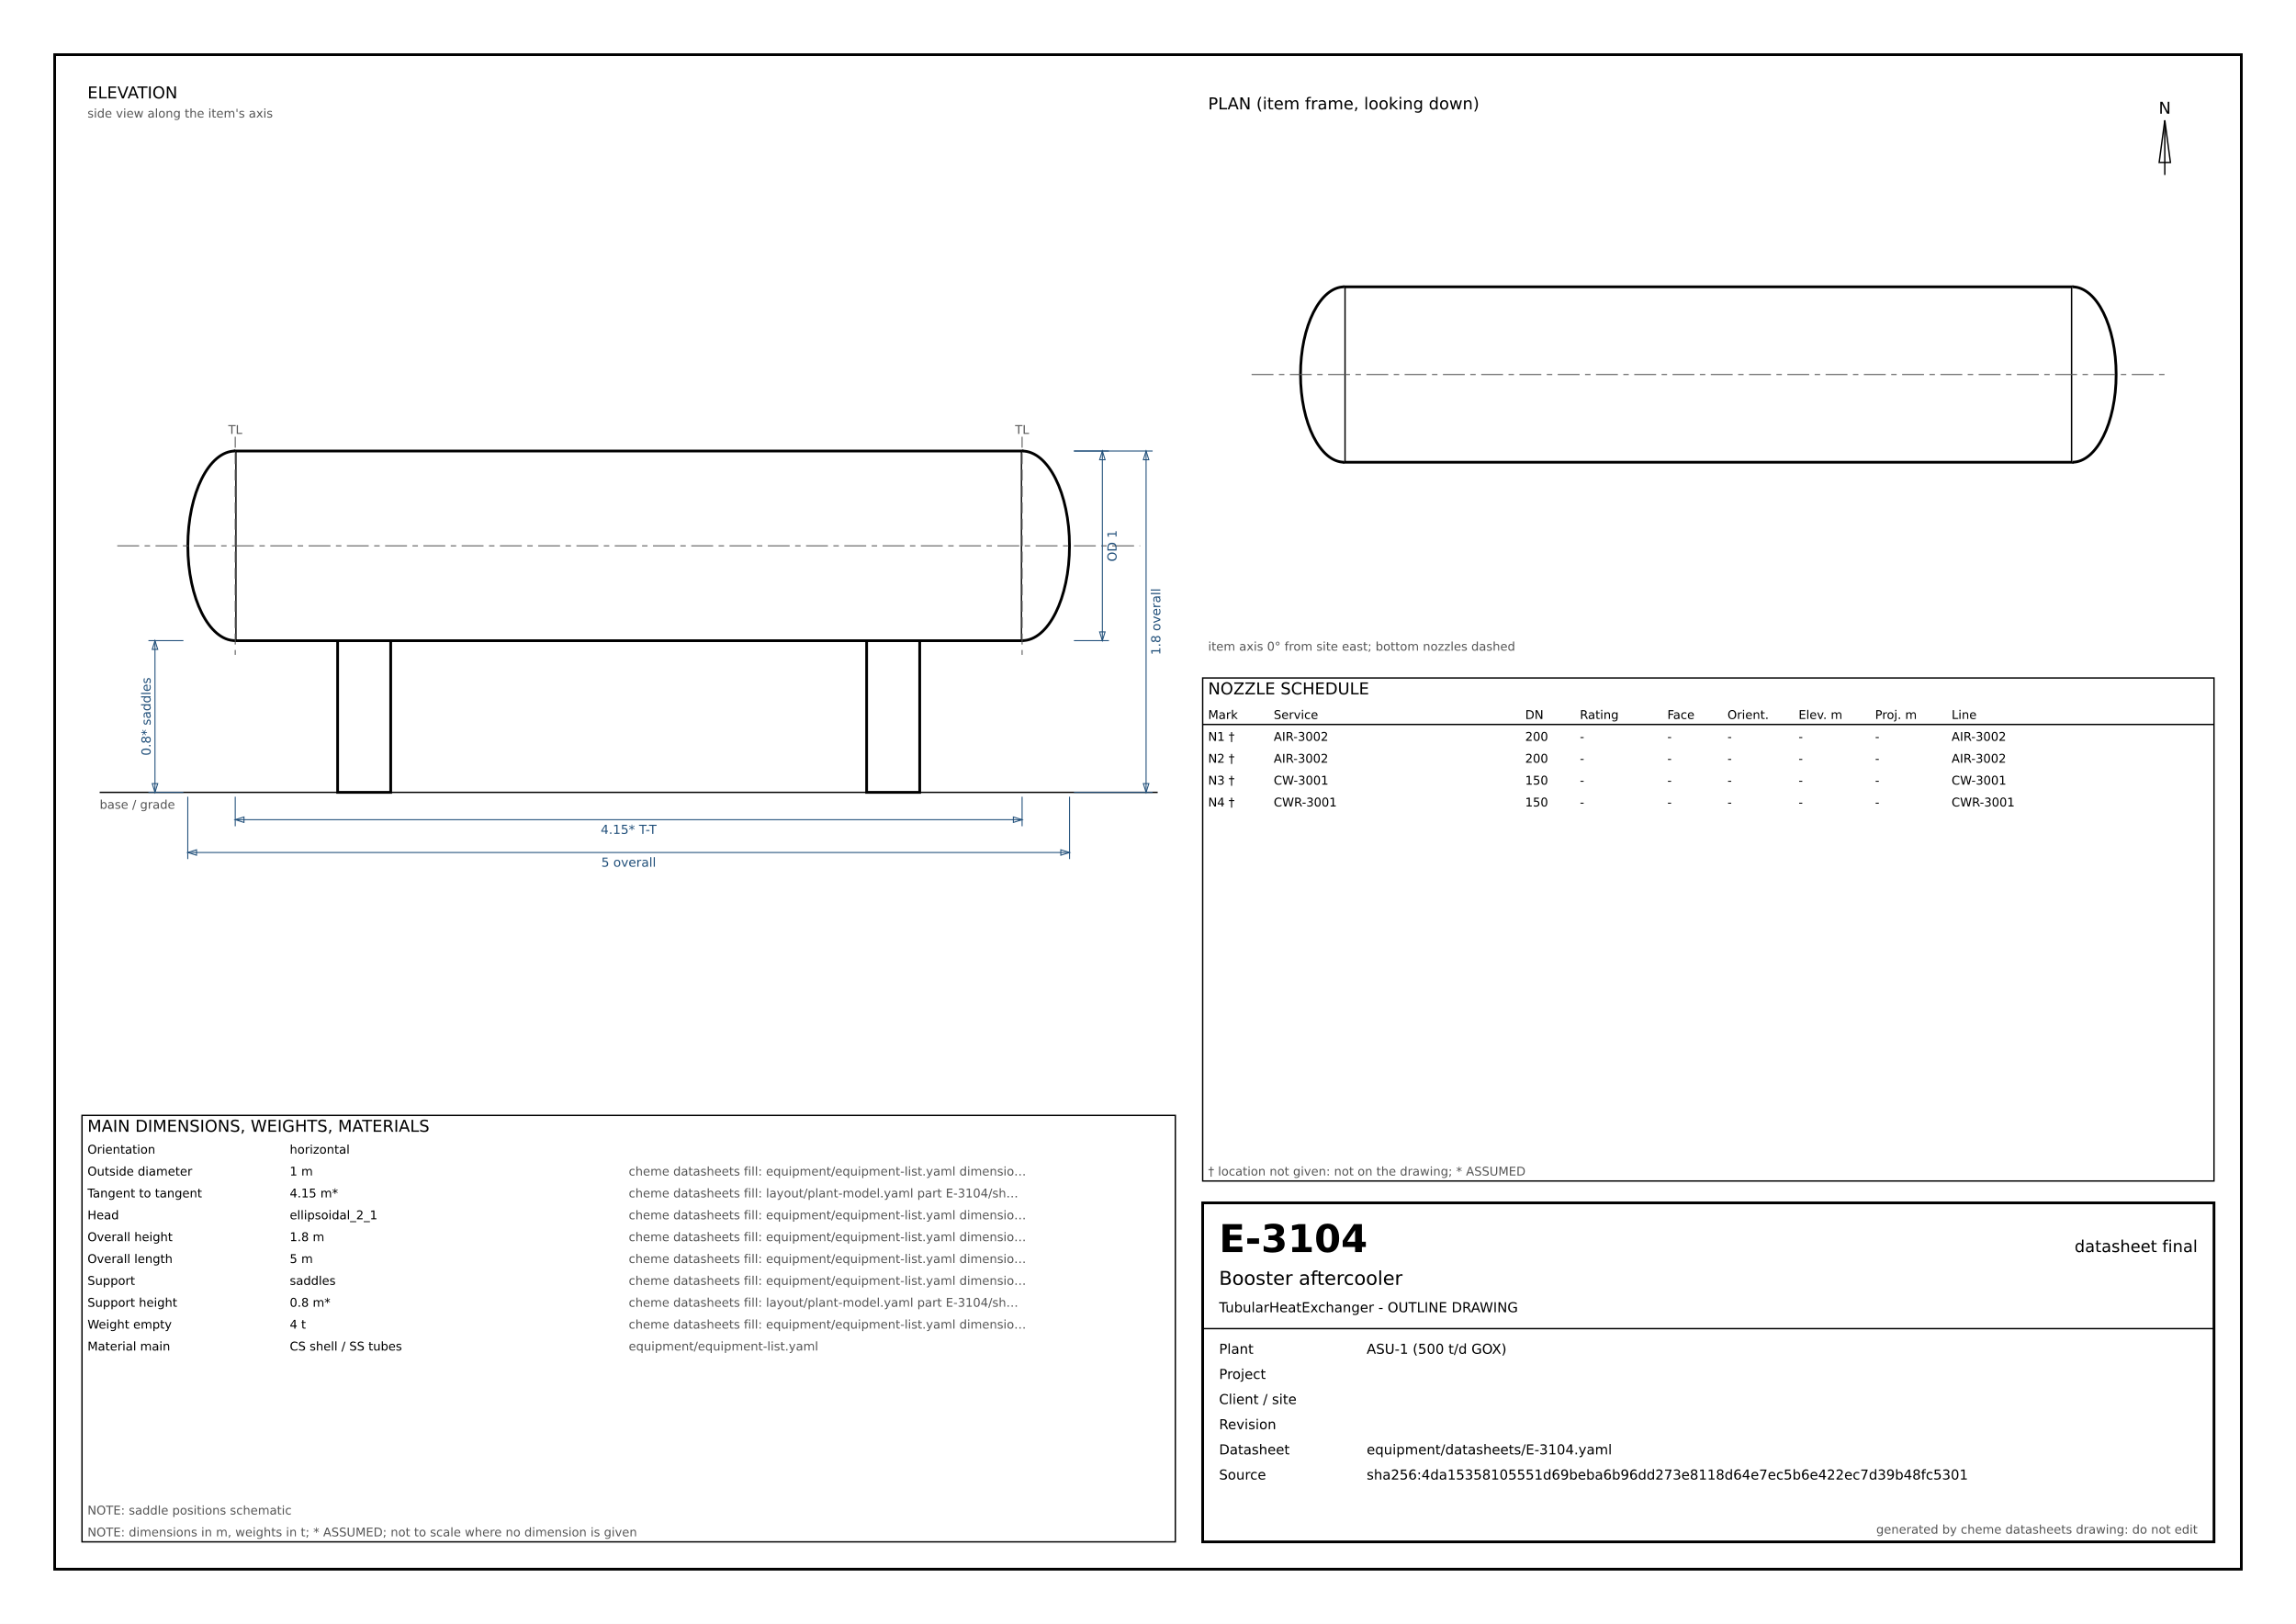
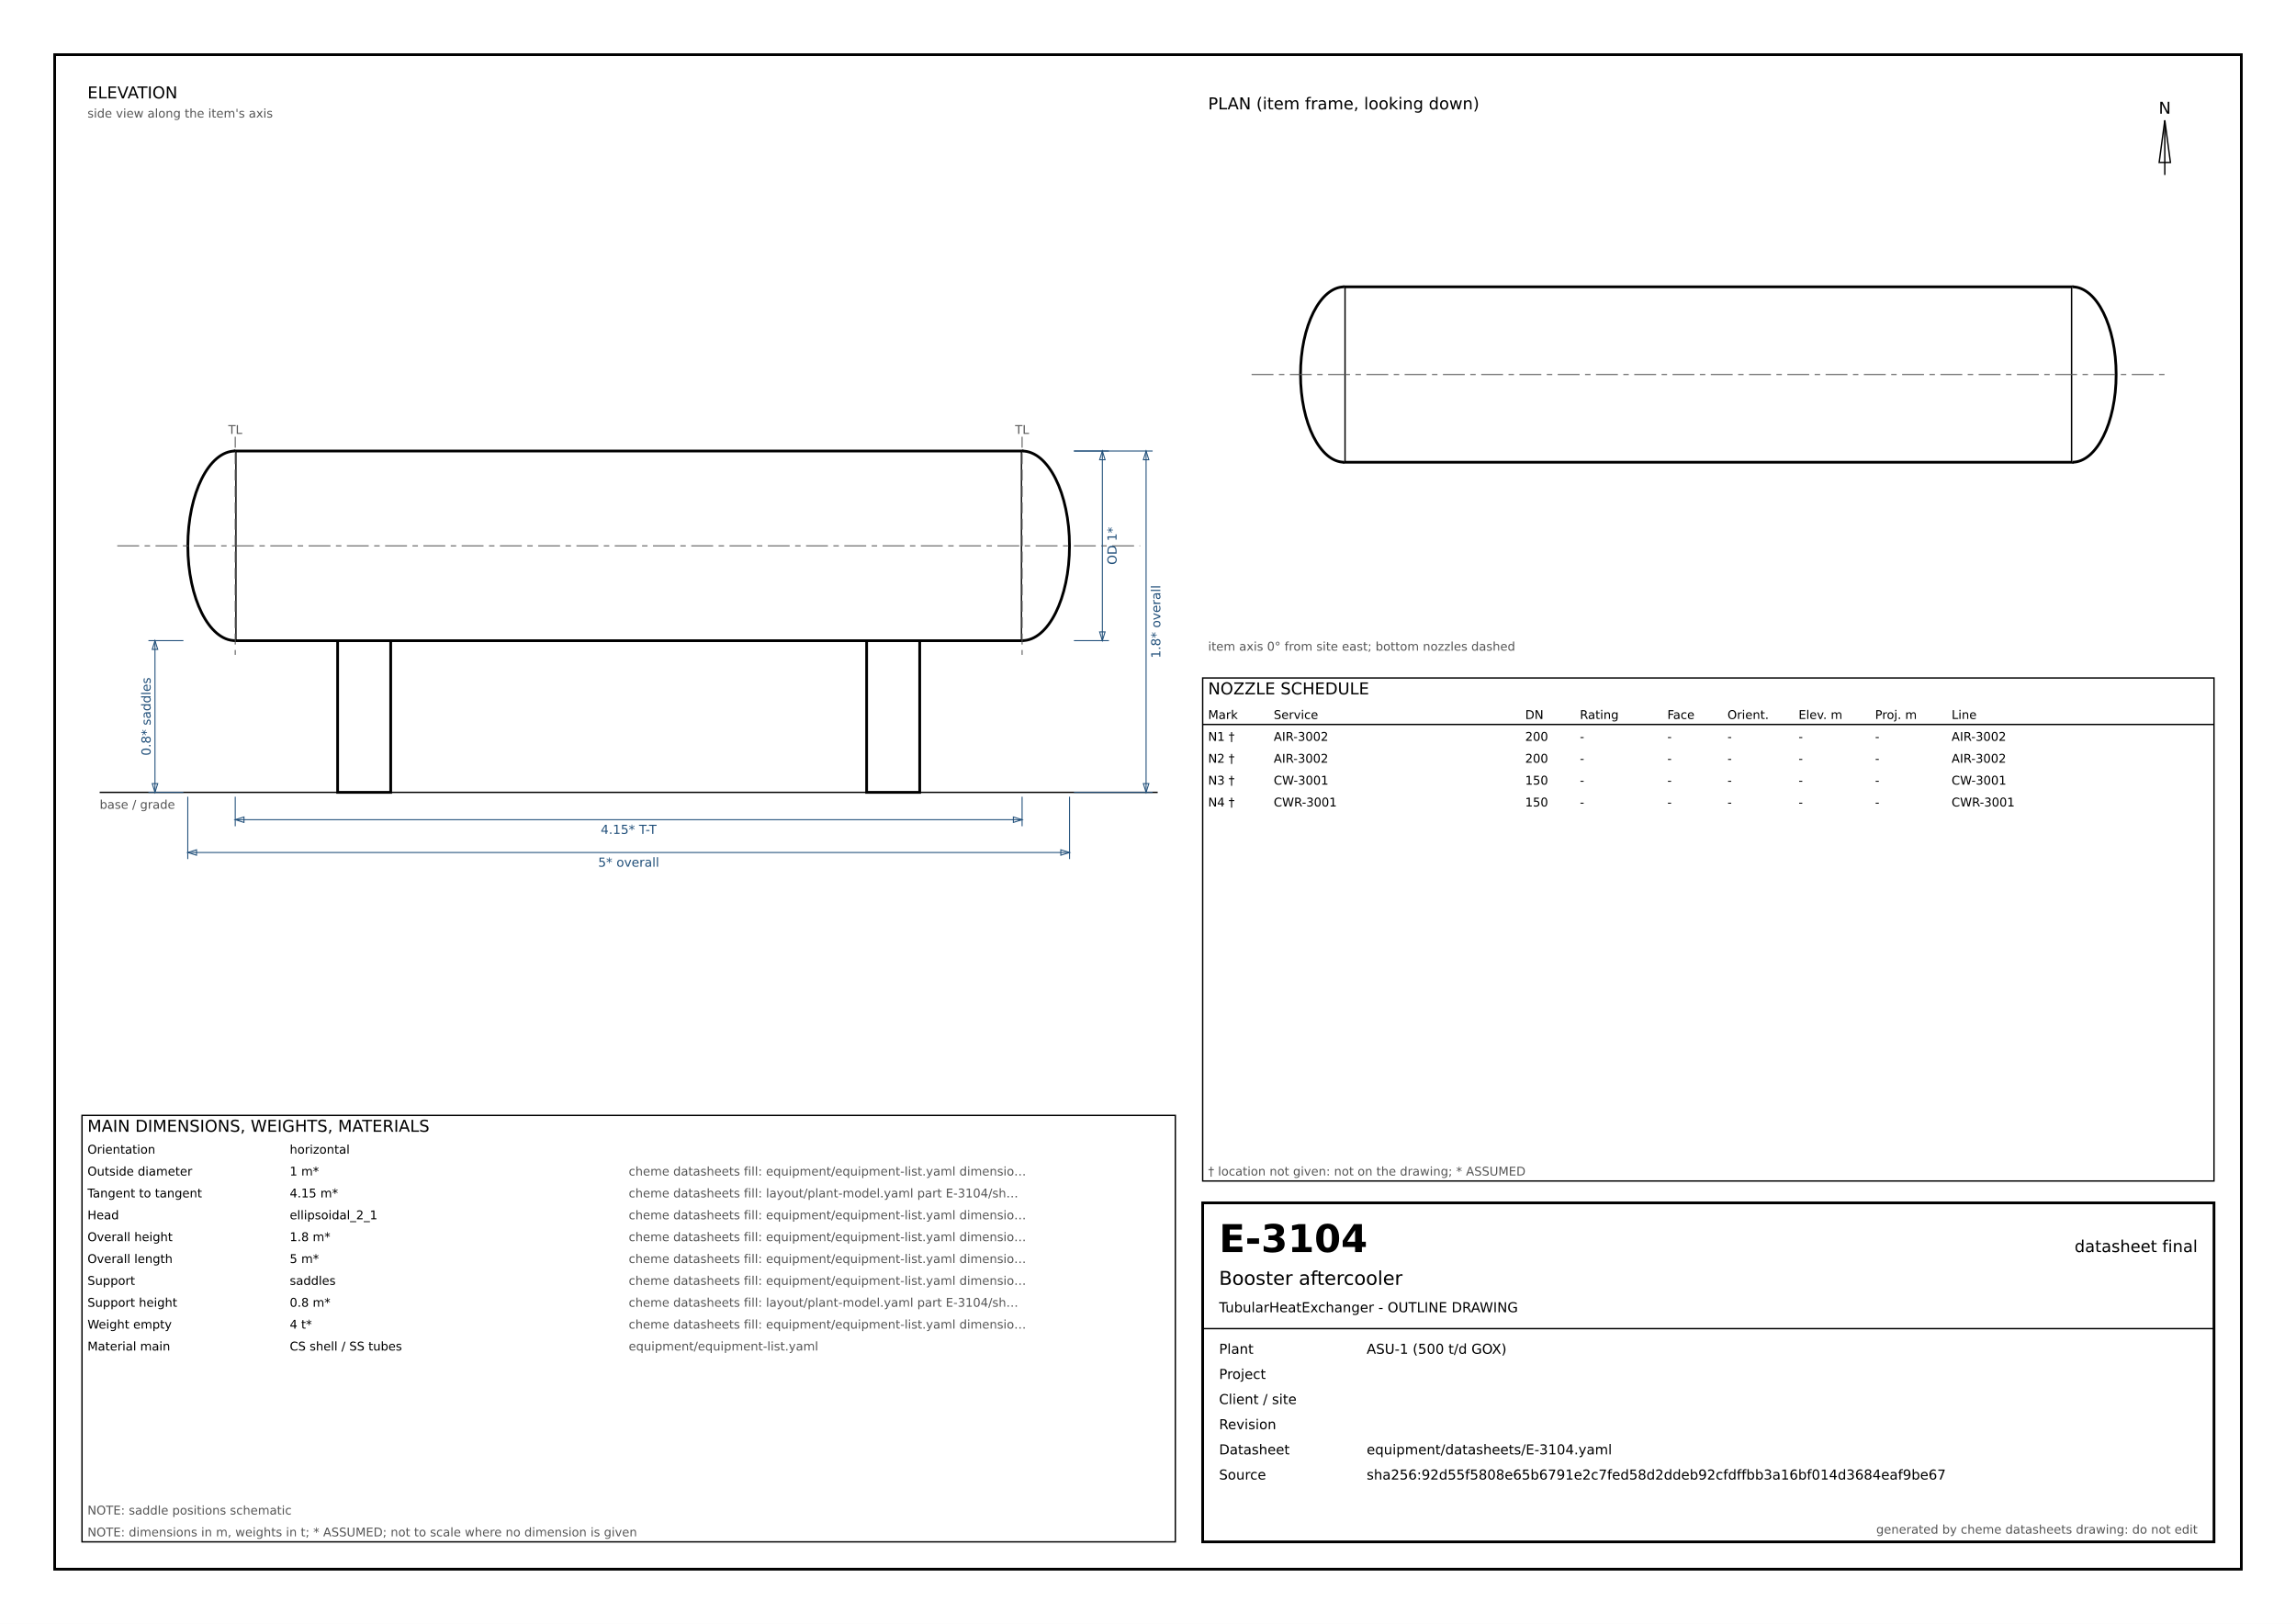
<svg xmlns="http://www.w3.org/2000/svg" width="420mm" height="297mm" viewBox="0 0 420 297">
  <style>
.frame{fill:none;stroke:#000;stroke-width:0.5}
.thin{fill:none;stroke:#000;stroke-width:0.25}
.outline{fill:#fff;stroke:#000;stroke-width:0.5}
.hidden{fill:none;stroke:#000;stroke-width:0.25;stroke-dasharray:1.5 1}
.centre{fill:none;stroke:#555;stroke-width:0.18;stroke-dasharray:4 1 1 1}
.tl{fill:none;stroke:#555;stroke-width:0.18;stroke-dasharray:2 1}
.dim{fill:none;stroke:#1f4e79;stroke-width:0.18}
.nozzle{fill:#fff;stroke:#b71c1c;stroke-width:0.35}
.section{fill:none;stroke:#2e7d32;stroke-width:0.25;stroke-dasharray:2 1}
text{font-family:'DejaVu Sans',Arial,Helvetica,sans-serif;fill:#000}
.t2{font-size:2.2px}.t25{font-size:2.5px}.t3{font-size:3px}.t35{font-size:3.5px}
.t5{font-size:5px;font-weight:bold}.t7{font-size:7px;font-weight:bold}
.dimt{font-size:2.3px;fill:#1f4e79}.nt{font-size:2.3px;fill:#b71c1c}
.note{font-size:2.2px;fill:#555}
.draft{font-size:40px;font-weight:bold;fill:#c62828;fill-opacity:0.12}
</style>
  <rect x="0" y="0" width="420" height="297" fill="#fff" />
  <rect x="10" y="10" width="400" height="277" class="frame" />
  <text x="16" y="18" class="t3" text-anchor="start">ELEVATION</text>
  <rect x="61.76" y="111.97" width="9.71" height="32.95" class="outline" />
  <rect x="158.53" y="111.97" width="9.71" height="32.95" class="outline" />
  <rect x="43.03" y="82.49" width="143.95" height="34.69" class="outline" />
  <path d="M43.03,82.49 A8.67,17.34 0 0 0 43.03,117.17" class="outline" />
  <path d="M186.97,82.49 A8.67,17.34 0 0 1 186.97,117.17" class="outline" />
  <line x1="43.03" y1="79.88" x2="43.03" y2="119.77" class="tl" />
  <text x="43.03" y="79.36" class="note" text-anchor="middle">TL</text>
  <line x1="186.97" y1="79.88" x2="186.97" y2="119.77" class="tl" />
  <text x="186.97" y="79.36" class="note" text-anchor="middle">TL</text>
  <line x1="21.45" y1="99.83" x2="208.55" y2="99.83" class="centre" />
  <line x1="18.23" y1="144.92" x2="211.77" y2="144.92" class="thin" />
  <text x="18.23" y="147.92" class="note" text-anchor="start">base / grade</text>
  <line x1="34.35" y1="145.72" x2="34.35" y2="157.12" class="dim" />
  <line x1="195.65" y1="145.72" x2="195.65" y2="157.12" class="dim" />
  <line x1="34.35" y1="155.92" x2="195.65" y2="155.92" class="dim" />
  <path d="M34.35,155.92 l1.6,0.5 l0,-1 z" class="dim" />
  <path d="M195.65,155.92 l-1.6,0.5 l0,-1 z" class="dim" />
-   <text x="115" y="158.52" class="dimt" text-anchor="middle">5 overall</text>
+   <text x="115" y="158.52" class="dimt" text-anchor="middle">5* overall</text>
  <line x1="43.03" y1="145.72" x2="43.03" y2="151.12" class="dim" />
  <line x1="186.97" y1="145.72" x2="186.97" y2="151.12" class="dim" />
  <line x1="43.03" y1="149.92" x2="186.97" y2="149.92" class="dim" />
  <path d="M43.03,149.92 l1.6,0.5 l0,-1 z" class="dim" />
  <path d="M186.97,149.92 l-1.6,0.5 l0,-1 z" class="dim" />
  <text x="115" y="152.52" class="dimt" text-anchor="middle">4.15* T-T</text>
  <line x1="196.45" y1="117.17" x2="202.85" y2="117.17" class="dim" />
  <line x1="196.45" y1="82.49" x2="202.85" y2="82.49" class="dim" />
  <line x1="201.65" y1="117.17" x2="201.65" y2="82.49" class="dim" />
  <path d="M201.65,117.17 l0.5,-1.6 l-1,0 z" class="dim" />
  <path d="M201.65,82.49 l0.5,1.6 l-1,0 z" class="dim" />
-   <text x="204.25" y="99.83" class="dimt" text-anchor="middle" transform="rotate(-90 204.25 99.83)">OD 1</text>
+   <text x="204.25" y="99.83" class="dimt" text-anchor="middle" transform="rotate(-90 204.25 99.83)">OD 1*</text>
  <line x1="196.45" y1="144.92" x2="210.85" y2="144.92" class="dim" />
  <line x1="196.45" y1="82.49" x2="210.85" y2="82.49" class="dim" />
  <line x1="209.65" y1="144.92" x2="209.65" y2="82.49" class="dim" />
  <path d="M209.65,144.92 l0.5,-1.6 l-1,0 z" class="dim" />
  <path d="M209.65,82.49 l0.5,1.6 l-1,0 z" class="dim" />
-   <text x="212.25" y="113.7" class="dimt" text-anchor="middle" transform="rotate(-90 212.25 113.7)">1.8 overall</text>
+   <text x="212.25" y="113.7" class="dimt" text-anchor="middle" transform="rotate(-90 212.25 113.7)">1.8* overall</text>
  <line x1="33.55" y1="144.92" x2="27.15" y2="144.92" class="dim" />
  <line x1="33.55" y1="117.17" x2="27.15" y2="117.17" class="dim" />
  <line x1="28.35" y1="144.92" x2="28.35" y2="117.17" class="dim" />
  <path d="M28.35,144.92 l0.5,-1.6 l-1,0 z" class="dim" />
  <path d="M28.35,117.17 l0.5,1.6 l-1,0 z" class="dim" />
  <text x="27.55" y="131.05" class="dimt" text-anchor="middle" transform="rotate(-90 27.55 131.05)">0.8* saddles</text>
  <rect x="245.92" y="52.46" width="133.15" height="32.08" class="outline" />
  <path d="M245.92,52.46 A8.02,16.04 0 0 0 245.92,84.54" class="outline" />
  <path d="M379.08,52.46 A8.02,16.04 0 0 1 379.08,84.54" class="outline" />
  <line x1="228.95" y1="68.5" x2="396.05" y2="68.5" class="centre" />
  <line x1="396" y1="32" x2="396" y2="22" class="thin" />
  <path d="M396,22 L394.97,29.71 L397.03,29.71 z" class="thin" />
  <text x="396" y="20.8" class="t3" text-anchor="middle">N</text>
  <text x="221" y="20" class="t3" text-anchor="start">PLAN (item frame, looking down)</text>
  <text x="221" y="119" class="note" text-anchor="start">item axis 0° from site east; bottom nozzles dashed</text>
  <text x="16" y="21.5" class="note" text-anchor="start">side view along the item's axis</text>
  <text x="221" y="127" class="t3" text-anchor="start">NOZZLE SCHEDULE</text>
  <text x="221" y="131.5" class="t2" text-anchor="start">Mark</text>
  <text x="233" y="131.5" class="t2" text-anchor="start">Service</text>
  <text x="279" y="131.5" class="t2" text-anchor="start">DN</text>
  <text x="289" y="131.5" class="t2" text-anchor="start">Rating</text>
  <text x="305" y="131.5" class="t2" text-anchor="start">Face</text>
  <text x="316" y="131.5" class="t2" text-anchor="start">Orient.</text>
  <text x="329" y="131.5" class="t2" text-anchor="start">Elev. m</text>
  <text x="343" y="131.5" class="t2" text-anchor="start">Proj. m</text>
  <text x="357" y="131.5" class="t2" text-anchor="start">Line</text>
  <line x1="220" y1="132.5" x2="405" y2="132.5" class="thin" />
  <text x="221" y="135.5" class="t2" text-anchor="start">N1 †</text>
  <text x="233" y="135.5" class="t2" text-anchor="start">AIR-3002</text>
  <text x="279" y="135.5" class="t2" text-anchor="start">200</text>
  <text x="289" y="135.5" class="t2" text-anchor="start">-</text>
  <text x="305" y="135.5" class="t2" text-anchor="start">-</text>
  <text x="316" y="135.5" class="t2" text-anchor="start">-</text>
  <text x="329" y="135.5" class="t2" text-anchor="start">-</text>
  <text x="343" y="135.5" class="t2" text-anchor="start">-</text>
  <text x="357" y="135.5" class="t2" text-anchor="start">AIR-3002</text>
  <text x="221" y="139.5" class="t2" text-anchor="start">N2 †</text>
  <text x="233" y="139.5" class="t2" text-anchor="start">AIR-3002</text>
  <text x="279" y="139.5" class="t2" text-anchor="start">200</text>
  <text x="289" y="139.5" class="t2" text-anchor="start">-</text>
  <text x="305" y="139.5" class="t2" text-anchor="start">-</text>
  <text x="316" y="139.5" class="t2" text-anchor="start">-</text>
  <text x="329" y="139.5" class="t2" text-anchor="start">-</text>
  <text x="343" y="139.5" class="t2" text-anchor="start">-</text>
  <text x="357" y="139.5" class="t2" text-anchor="start">AIR-3002</text>
  <text x="221" y="143.5" class="t2" text-anchor="start">N3 †</text>
  <text x="233" y="143.5" class="t2" text-anchor="start">CW-3001</text>
  <text x="279" y="143.5" class="t2" text-anchor="start">150</text>
  <text x="289" y="143.5" class="t2" text-anchor="start">-</text>
  <text x="305" y="143.5" class="t2" text-anchor="start">-</text>
  <text x="316" y="143.5" class="t2" text-anchor="start">-</text>
  <text x="329" y="143.5" class="t2" text-anchor="start">-</text>
  <text x="343" y="143.5" class="t2" text-anchor="start">-</text>
  <text x="357" y="143.5" class="t2" text-anchor="start">CW-3001</text>
  <text x="221" y="147.5" class="t2" text-anchor="start">N4 †</text>
  <text x="233" y="147.5" class="t2" text-anchor="start">CWR-3001</text>
  <text x="279" y="147.5" class="t2" text-anchor="start">150</text>
  <text x="289" y="147.5" class="t2" text-anchor="start">-</text>
  <text x="305" y="147.5" class="t2" text-anchor="start">-</text>
  <text x="316" y="147.5" class="t2" text-anchor="start">-</text>
  <text x="329" y="147.5" class="t2" text-anchor="start">-</text>
  <text x="343" y="147.5" class="t2" text-anchor="start">-</text>
  <text x="357" y="147.5" class="t2" text-anchor="start">CWR-3001</text>
  <text x="221" y="215" class="note" text-anchor="start">† location not given: not on the drawing; * ASSUMED</text>
  <rect x="220" y="124" width="185" height="92" class="thin" />
  <text x="16" y="207" class="t3" text-anchor="start">MAIN DIMENSIONS, WEIGHTS, MATERIALS</text>
  <text x="16" y="211" class="t2" text-anchor="start">Orientation</text>
  <text x="53" y="211" class="t2" text-anchor="start">horizontal</text>
  <text x="115" y="211" class="note" text-anchor="start" />
  <text x="16" y="215" class="t2" text-anchor="start">Outside diameter</text>
-   <text x="53" y="215" class="t2" text-anchor="start">1 m</text>
+   <text x="53" y="215" class="t2" text-anchor="start">1 m*</text>
  <text x="115" y="215" class="note" text-anchor="start">cheme datasheets fill: equipment/equipment-list.yaml dimensio…</text>
  <text x="16" y="219" class="t2" text-anchor="start">Tangent to tangent</text>
  <text x="53" y="219" class="t2" text-anchor="start">4.15 m*</text>
  <text x="115" y="219" class="note" text-anchor="start">cheme datasheets fill: layout/plant-model.yaml part E-3104/sh…</text>
  <text x="16" y="223" class="t2" text-anchor="start">Head</text>
  <text x="53" y="223" class="t2" text-anchor="start">ellipsoidal_2_1</text>
  <text x="115" y="223" class="note" text-anchor="start">cheme datasheets fill: equipment/equipment-list.yaml dimensio…</text>
  <text x="16" y="227" class="t2" text-anchor="start">Overall height</text>
-   <text x="53" y="227" class="t2" text-anchor="start">1.8 m</text>
+   <text x="53" y="227" class="t2" text-anchor="start">1.8 m*</text>
  <text x="115" y="227" class="note" text-anchor="start">cheme datasheets fill: equipment/equipment-list.yaml dimensio…</text>
  <text x="16" y="231" class="t2" text-anchor="start">Overall length</text>
-   <text x="53" y="231" class="t2" text-anchor="start">5 m</text>
+   <text x="53" y="231" class="t2" text-anchor="start">5 m*</text>
  <text x="115" y="231" class="note" text-anchor="start">cheme datasheets fill: equipment/equipment-list.yaml dimensio…</text>
  <text x="16" y="235" class="t2" text-anchor="start">Support</text>
  <text x="53" y="235" class="t2" text-anchor="start">saddles</text>
  <text x="115" y="235" class="note" text-anchor="start">cheme datasheets fill: equipment/equipment-list.yaml dimensio…</text>
  <text x="16" y="239" class="t2" text-anchor="start">Support height</text>
  <text x="53" y="239" class="t2" text-anchor="start">0.8 m*</text>
  <text x="115" y="239" class="note" text-anchor="start">cheme datasheets fill: layout/plant-model.yaml part E-3104/sh…</text>
  <text x="16" y="243" class="t2" text-anchor="start">Weight empty</text>
-   <text x="53" y="243" class="t2" text-anchor="start">4 t</text>
+   <text x="53" y="243" class="t2" text-anchor="start">4 t*</text>
  <text x="115" y="243" class="note" text-anchor="start">cheme datasheets fill: equipment/equipment-list.yaml dimensio…</text>
  <text x="16" y="247" class="t2" text-anchor="start">Material main</text>
  <text x="53" y="247" class="t2" text-anchor="start">CS shell / SS tubes</text>
  <text x="115" y="247" class="note" text-anchor="start">equipment/equipment-list.yaml</text>
  <text x="16" y="277" class="note" text-anchor="start">NOTE: saddle positions schematic</text>
  <text x="16" y="281" class="note" text-anchor="start">NOTE: dimensions in m, weights in t; * ASSUMED; not to scale where no dimension is given</text>
  <rect x="15" y="204" width="200" height="78" class="thin" />
  <rect x="220" y="220" width="185" height="62" class="frame" />
  <text x="223" y="229" class="t7" text-anchor="start">E-3104</text>
  <text x="223" y="235" class="t35" text-anchor="start">Booster aftercooler</text>
  <text x="223" y="240" class="t25" text-anchor="start">TubularHeatExchanger - OUTLINE DRAWING</text>
  <line x1="220" y1="243" x2="405" y2="243" class="thin" />
  <text x="223" y="247.6" class="t25" text-anchor="start">Plant</text>
  <text x="250" y="247.6" class="t25" text-anchor="start">ASU-1 (500 t/d GOX)</text>
  <text x="223" y="252.2" class="t25" text-anchor="start">Project</text>
  <text x="250" y="252.2" class="t25" text-anchor="start" />
  <text x="223" y="256.8" class="t25" text-anchor="start">Client / site</text>
  <text x="250" y="256.8" class="t25" text-anchor="start" />
  <text x="223" y="261.4" class="t25" text-anchor="start">Revision</text>
  <text x="250" y="261.4" class="t25" text-anchor="start" />
  <text x="223" y="266" class="t25" text-anchor="start">Datasheet</text>
  <text x="250" y="266" class="t25" text-anchor="start">equipment/datasheets/E-3104.yaml</text>
  <text x="223" y="270.6" class="t25" text-anchor="start">Source</text>
-   <text x="250" y="270.6" class="t25" text-anchor="start">sha256:4da15358105551d69beba6b96dd273e8118d64e7ec5b6e422ec7d39b48fc5301</text>
+   <text x="250" y="270.6" class="t25" text-anchor="start">sha256:92d55f5808e65b6791e2c7fed58d2ddeb92cfdffbb3a16bf014d3684eaf9be67</text>
  <text x="402" y="229" class="t3" text-anchor="end">datasheet final</text>
  <text x="402" y="280.5" class="note" text-anchor="end">generated by cheme datasheets drawing: do not edit</text>
</svg>
